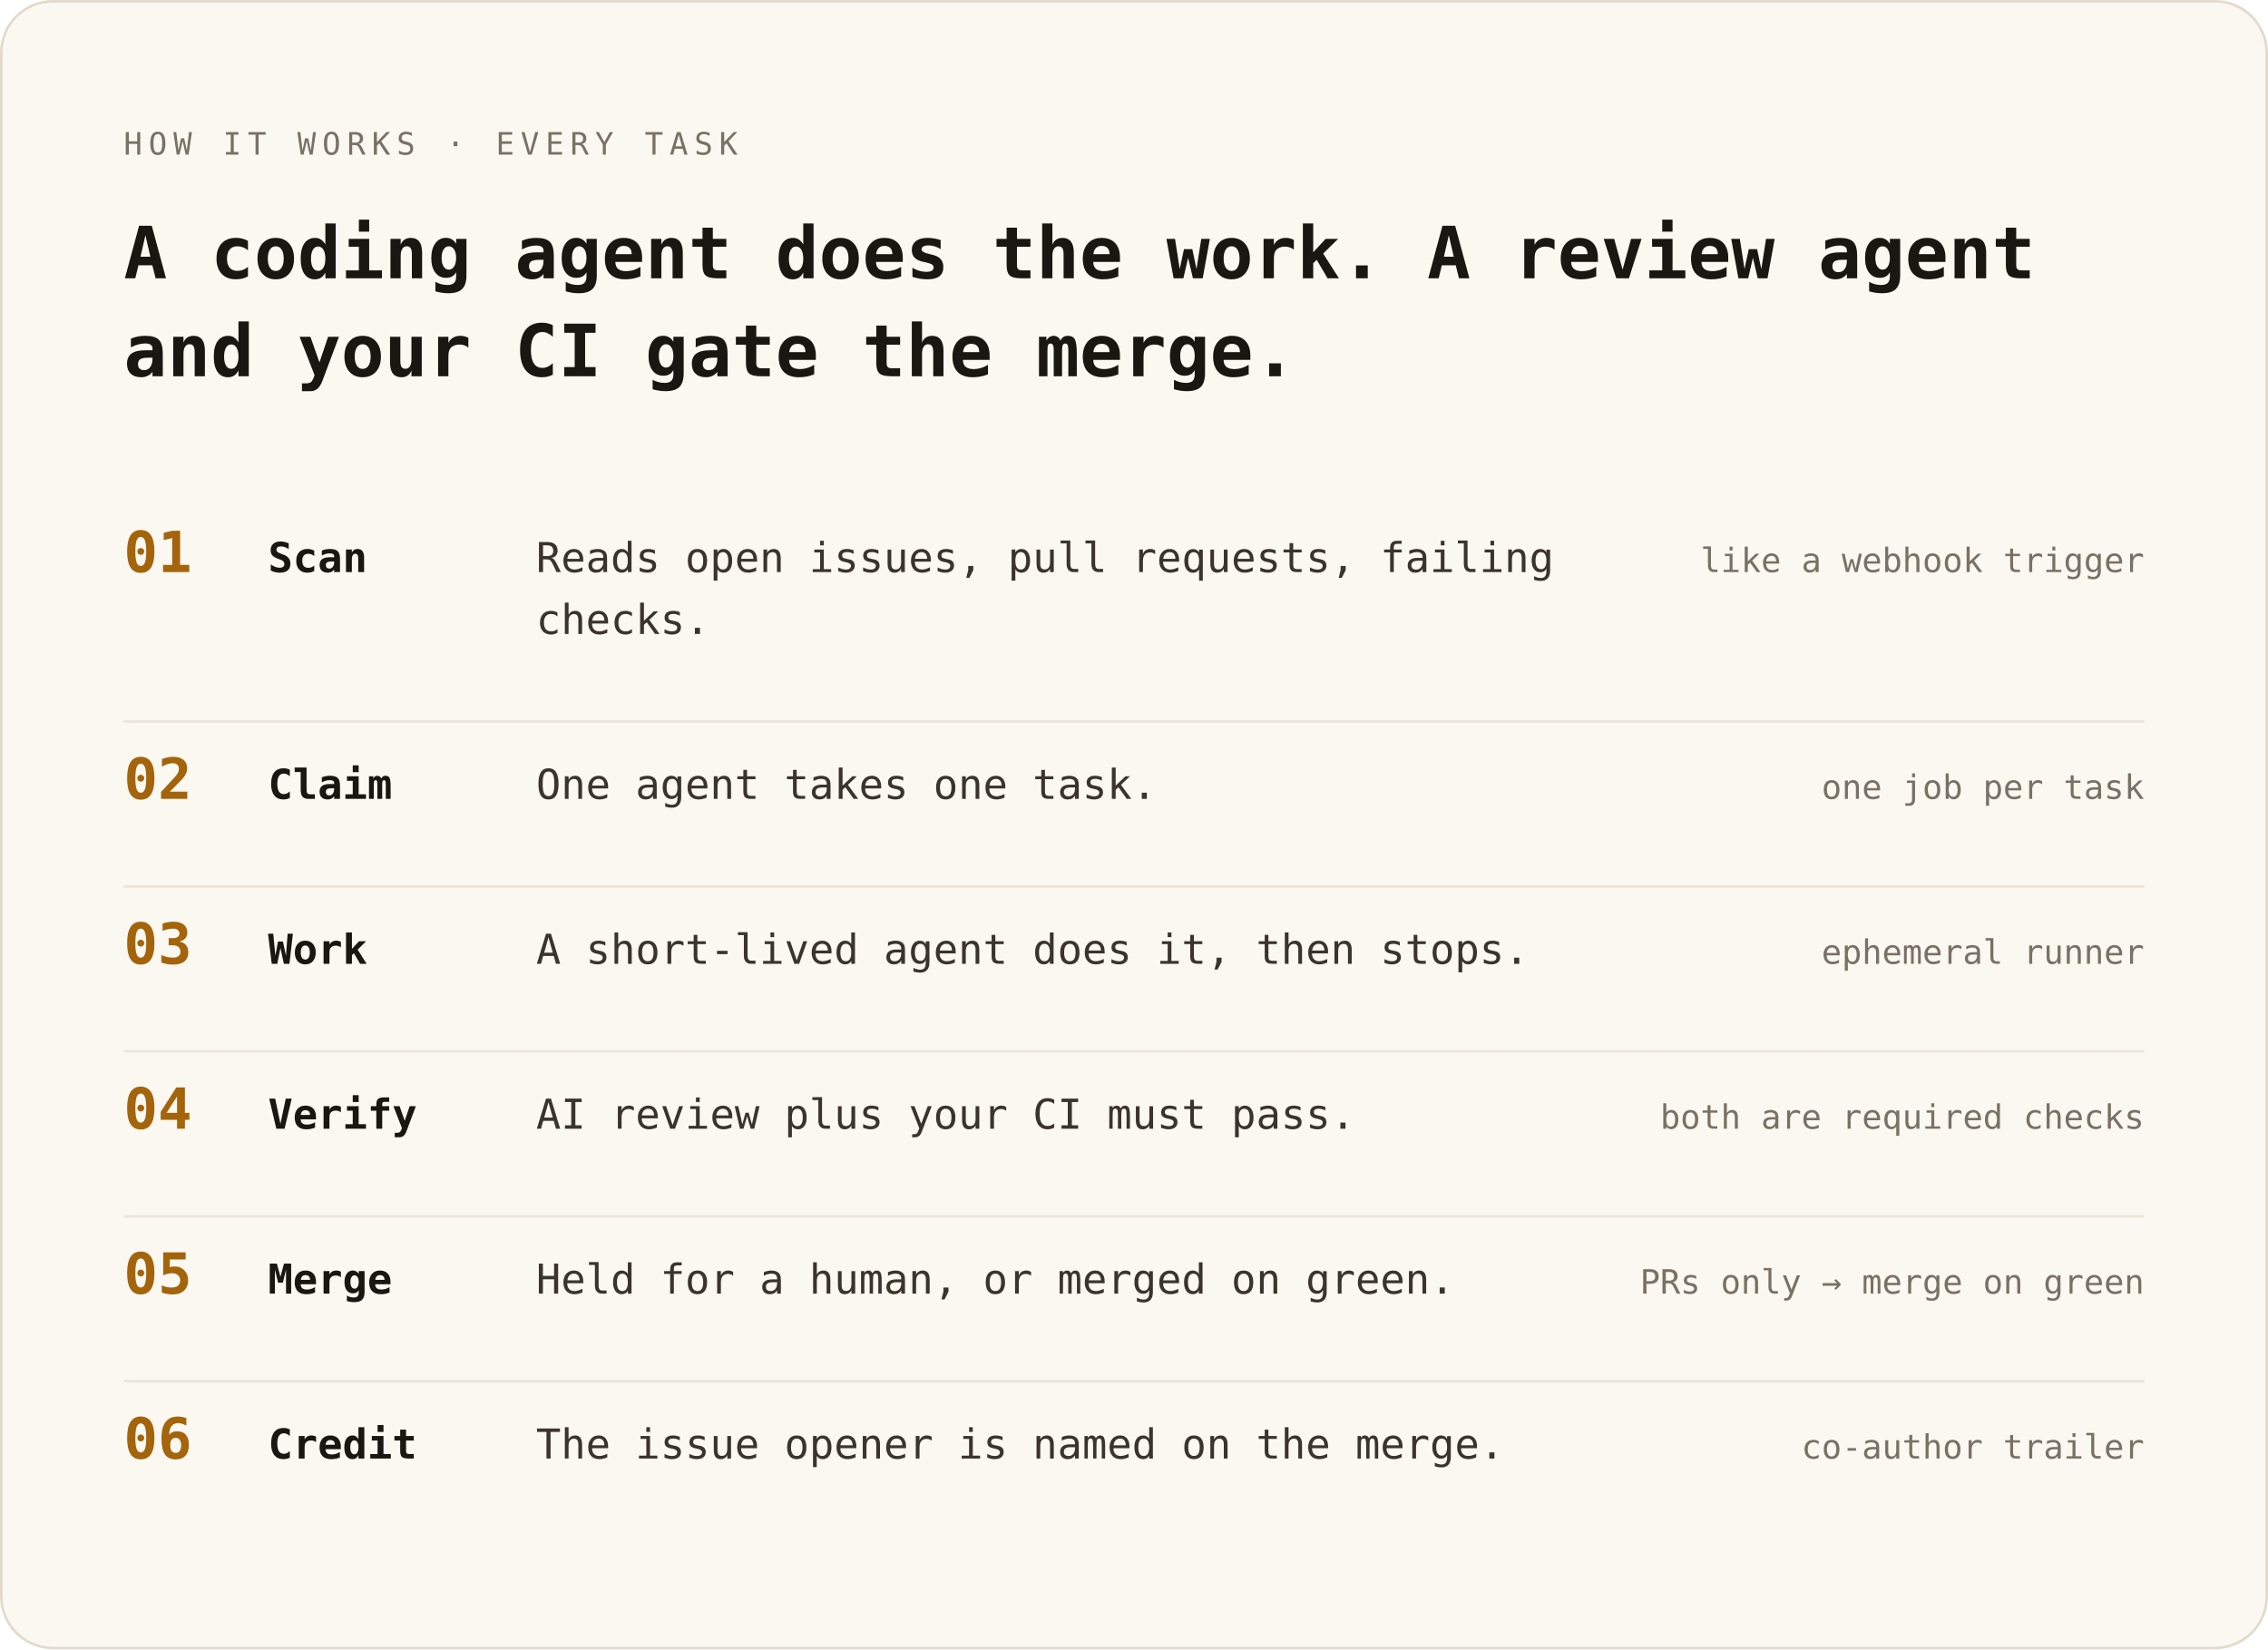
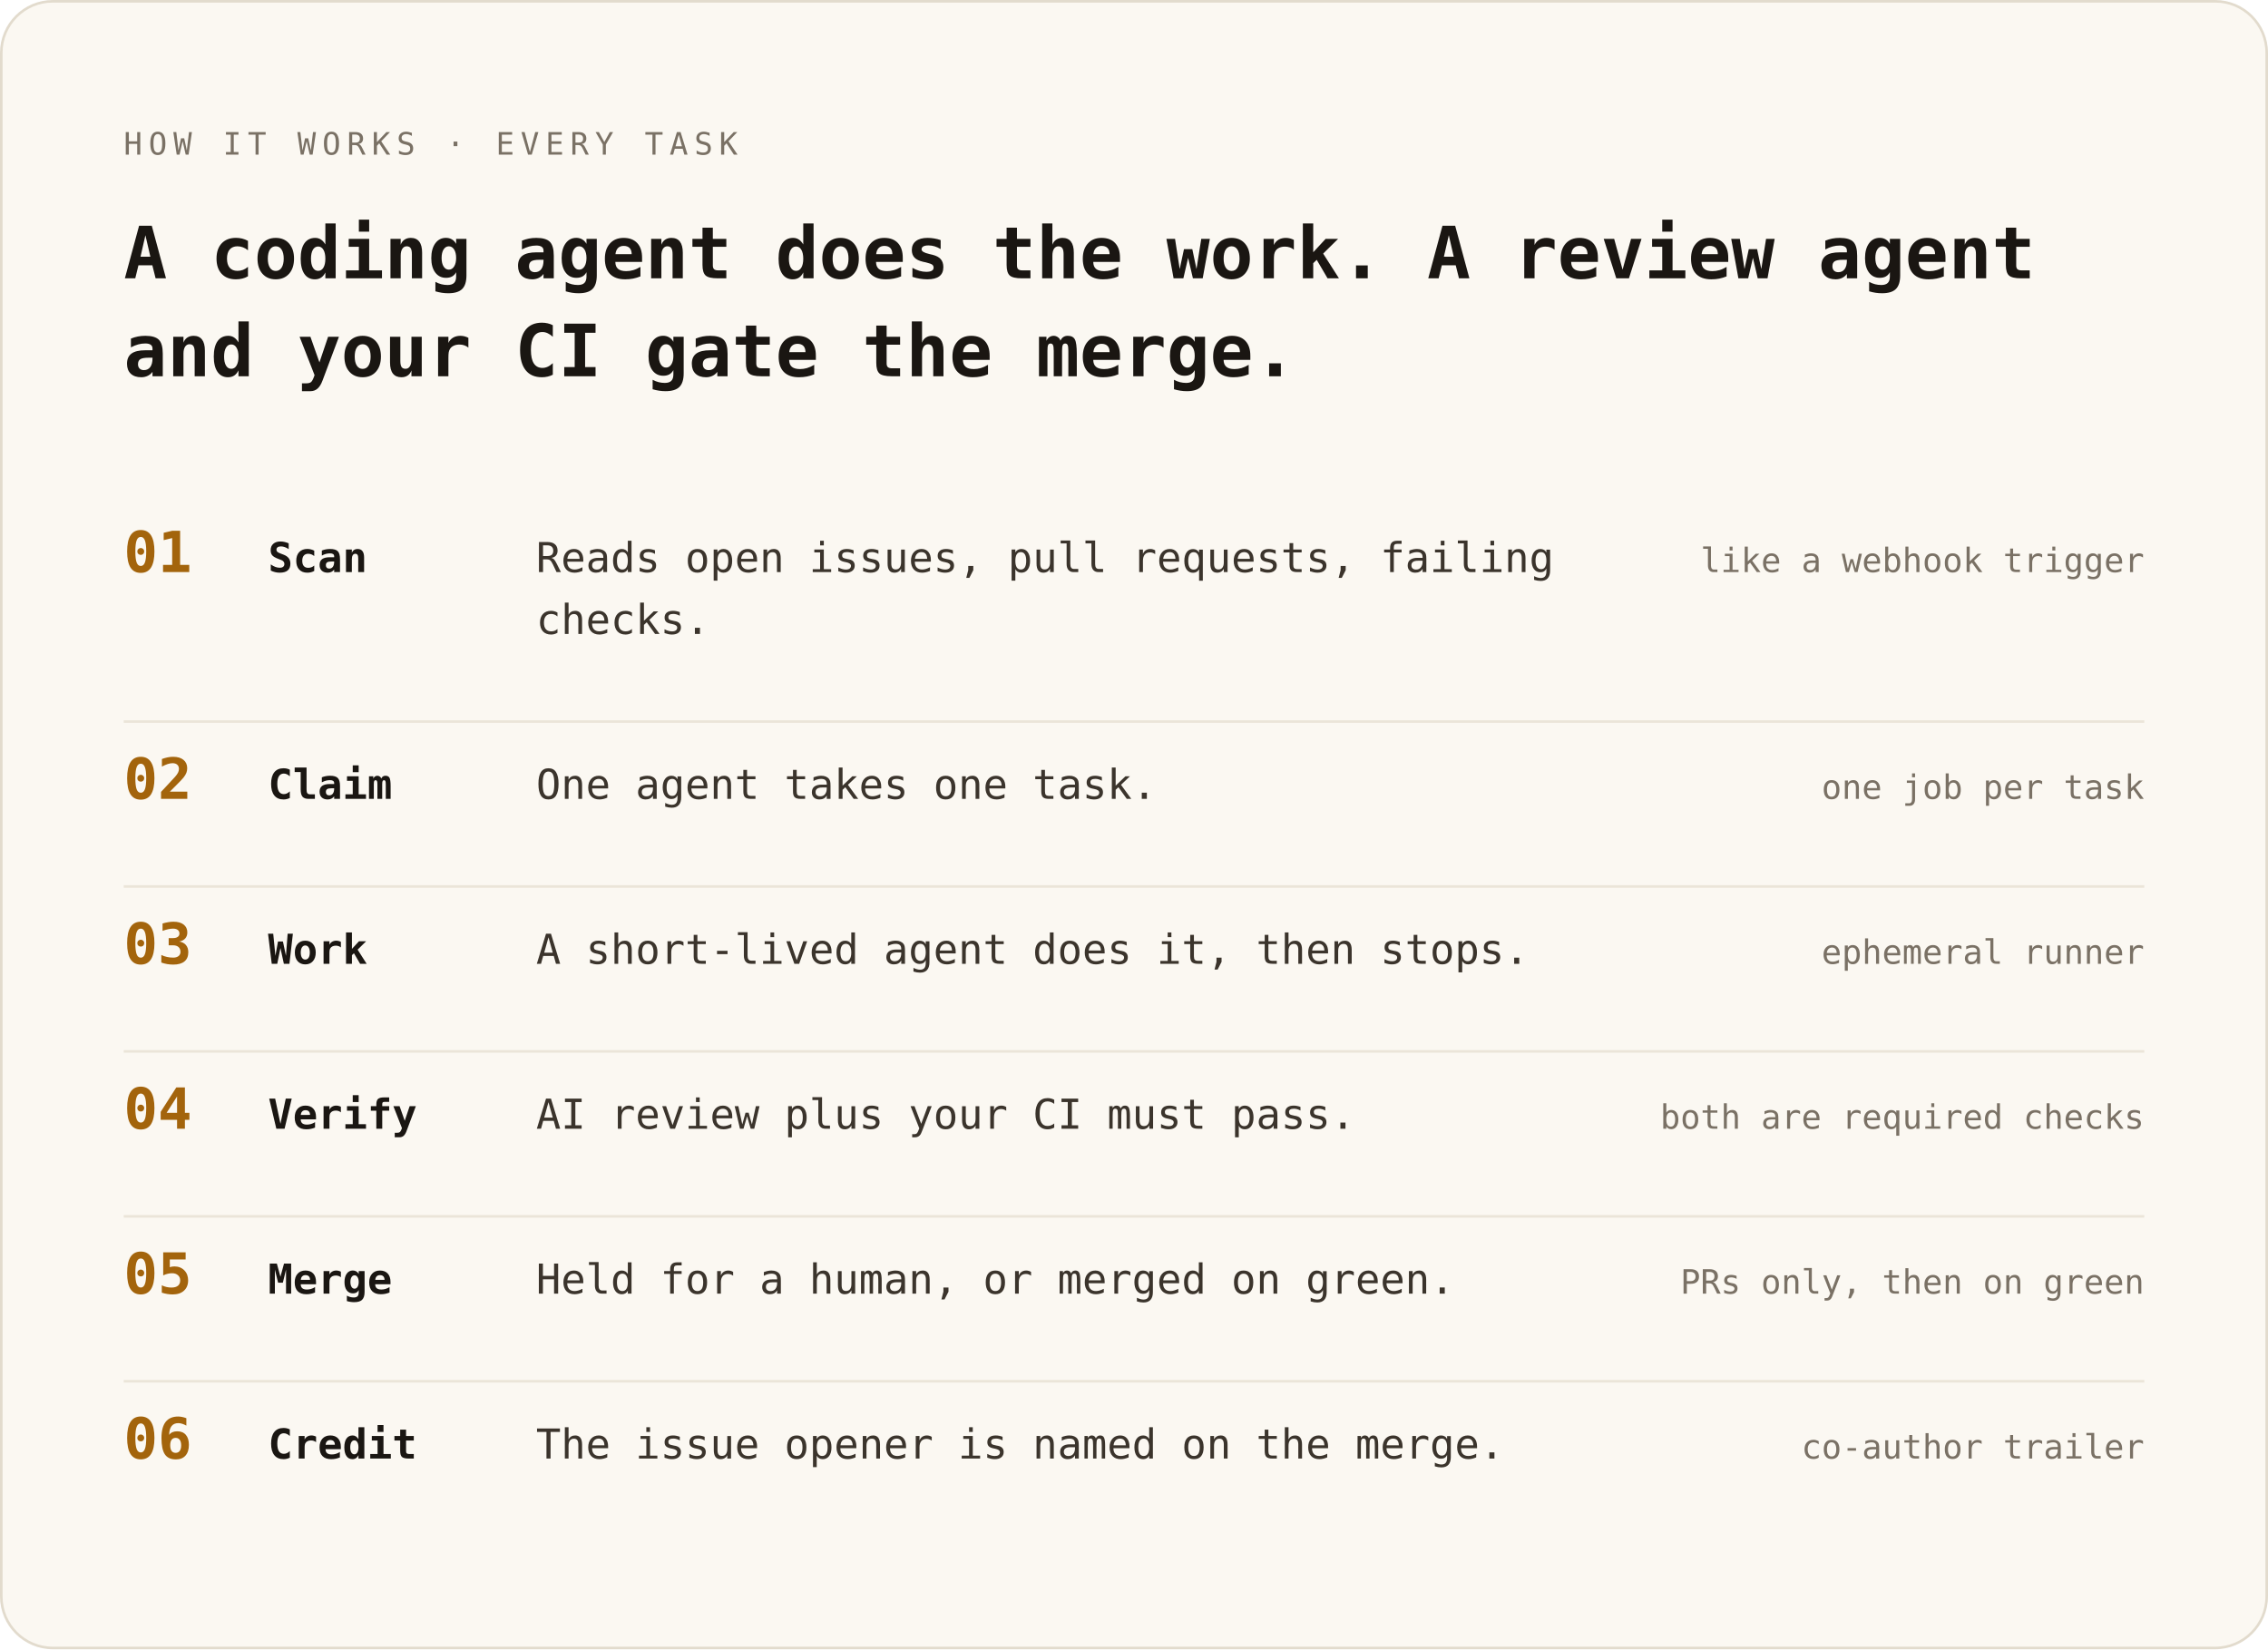
- <svg xmlns="http://www.w3.org/2000/svg" width="1760" height="1280" viewBox="0 0 880 640" role="img" aria-label="How Hive works: scan, claim, work, verify, merge, credit" font-family="'IBM Plex Mono', 'JetBrains Mono', ui-monospace, SFMono-Regular, Menlo, Consolas, monospace">
+ <svg xmlns="http://www.w3.org/2000/svg" width="1760" height="1280" viewBox="0 0 880 640" role="img" aria-label="How Hive works, from scan to credit." font-family="'IBM Plex Mono', 'JetBrains Mono', ui-monospace, SFMono-Regular, Menlo, Consolas, monospace">
  <rect x="0.5" y="0.5" width="879" height="639" rx="20" fill="#fbf8f2" stroke="#e2dbcd" />
  <text x="48" y="60" fill="#7a7165" font-size="12" font-weight="500" letter-spacing="2.4">HOW IT WORKS · EVERY TASK</text>
  <text x="48" y="108" fill="#1a1612" font-size="28" font-weight="700">A coding agent does the work. A review agent</text>
  <text x="48" y="146" fill="#1a1612" font-size="28" font-weight="700">and your CI gate the merge.</text>
  <text x="48" y="222" fill="#a3640c" font-size="22" font-weight="700">01</text>
  <text x="104" y="222" fill="#1a1612" font-size="16" font-weight="700">Scan</text>
  <text x="208" y="222" fill="#3b342c" font-size="16">Reads open issues, pull requests, failing</text>
  <text x="208" y="246" fill="#3b342c" font-size="16">checks.</text>
  <text x="832" y="222" fill="#7a7165" font-size="13" text-anchor="end">like a webhook trigger</text>
  <line x1="48" y1="280" x2="832" y2="280" stroke="#ebe5d9" />
  <text x="48" y="310" fill="#a3640c" font-size="22" font-weight="700">02</text>
  <text x="104" y="310" fill="#1a1612" font-size="16" font-weight="700">Claim</text>
  <text x="208" y="310" fill="#3b342c" font-size="16">One agent takes one task.</text>
  <text x="832" y="310" fill="#7a7165" font-size="13" text-anchor="end">one job per task</text>
  <line x1="48" y1="344" x2="832" y2="344" stroke="#ebe5d9" />
  <text x="48" y="374" fill="#a3640c" font-size="22" font-weight="700">03</text>
  <text x="104" y="374" fill="#1a1612" font-size="16" font-weight="700">Work</text>
  <text x="208" y="374" fill="#3b342c" font-size="16">A short-lived agent does it, then stops.</text>
  <text x="832" y="374" fill="#7a7165" font-size="13" text-anchor="end">ephemeral runner</text>
  <line x1="48" y1="408" x2="832" y2="408" stroke="#ebe5d9" />
  <text x="48" y="438" fill="#a3640c" font-size="22" font-weight="700">04</text>
  <text x="104" y="438" fill="#1a1612" font-size="16" font-weight="700">Verify</text>
  <text x="208" y="438" fill="#3b342c" font-size="16">AI review plus your CI must pass.</text>
  <text x="832" y="438" fill="#7a7165" font-size="13" text-anchor="end">both are required checks</text>
  <line x1="48" y1="472" x2="832" y2="472" stroke="#ebe5d9" />
  <text x="48" y="502" fill="#a3640c" font-size="22" font-weight="700">05</text>
  <text x="104" y="502" fill="#1a1612" font-size="16" font-weight="700">Merge</text>
  <text x="208" y="502" fill="#3b342c" font-size="16">Held for a human, or merged on green.</text>
-   <text x="832" y="502" fill="#7a7165" font-size="13" text-anchor="end">PRs only → merge on green</text>
+   <text x="832" y="502" fill="#7a7165" font-size="13" text-anchor="end">PRs only, then on green</text>
  <line x1="48" y1="536" x2="832" y2="536" stroke="#ebe5d9" />
  <text x="48" y="566" fill="#a3640c" font-size="22" font-weight="700">06</text>
  <text x="104" y="566" fill="#1a1612" font-size="16" font-weight="700">Credit</text>
  <text x="208" y="566" fill="#3b342c" font-size="16">The issue opener is named on the merge.</text>
  <text x="832" y="566" fill="#7a7165" font-size="13" text-anchor="end">co-author trailer</text>
</svg>
